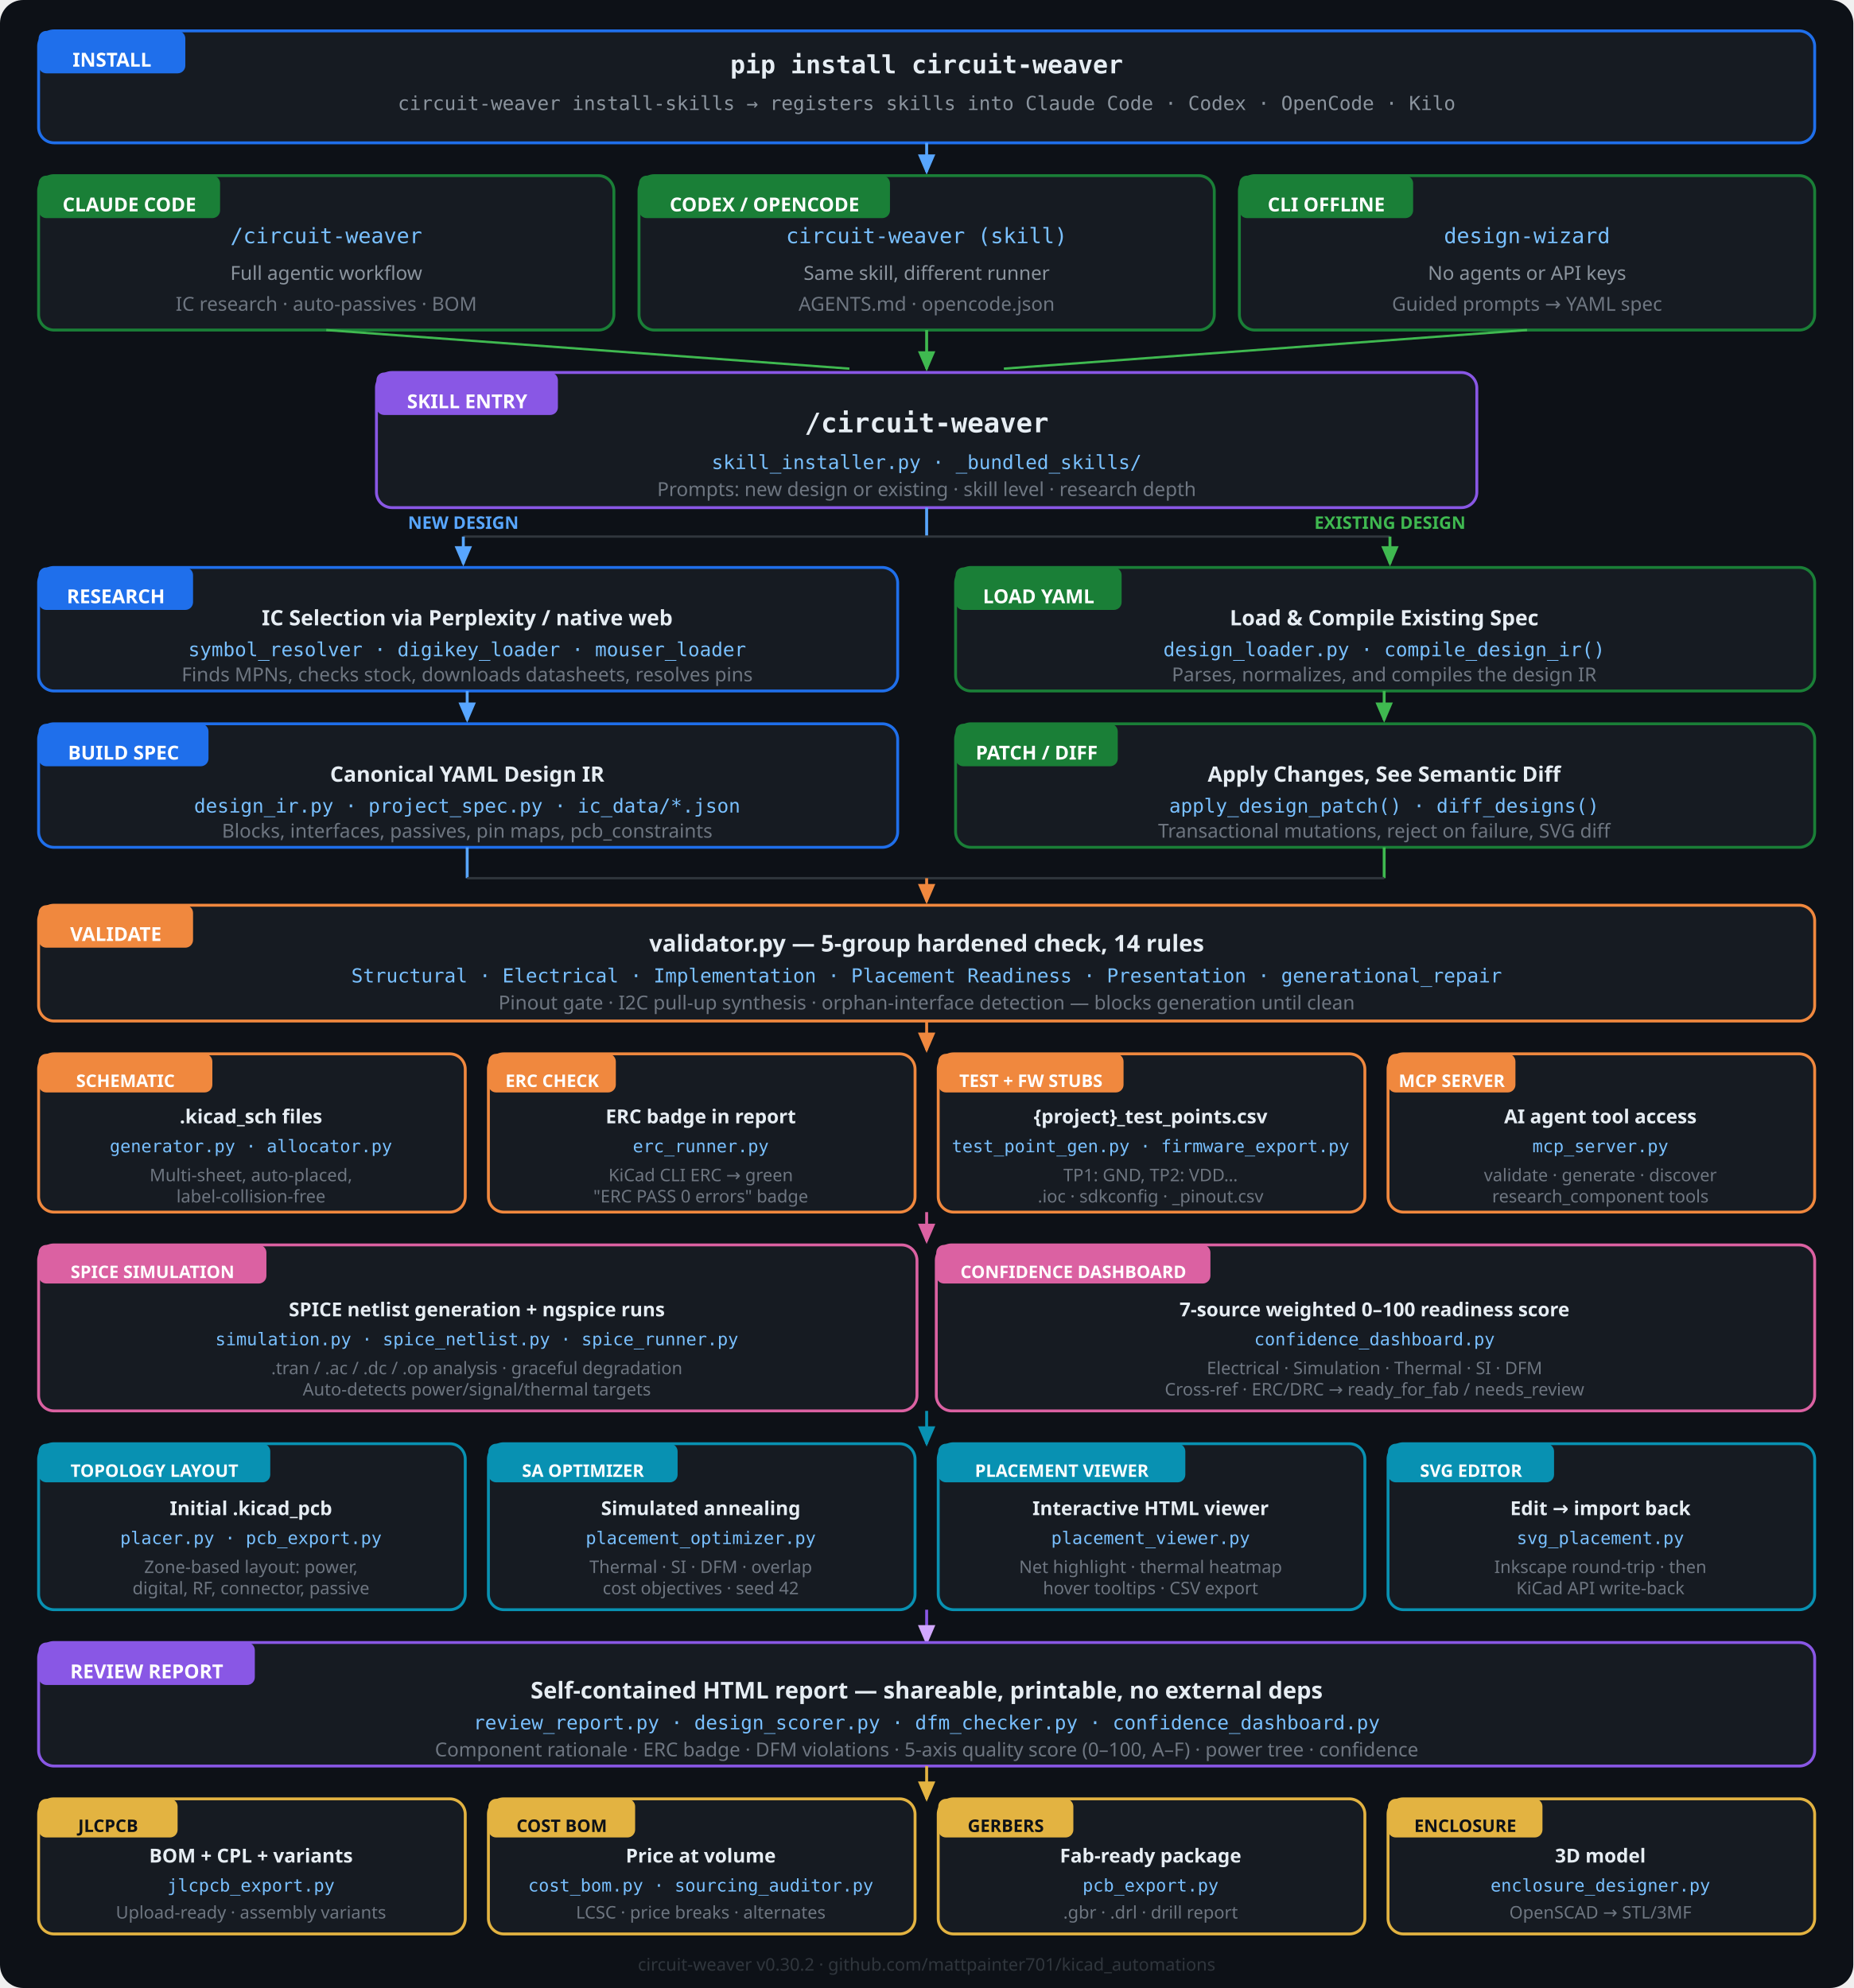
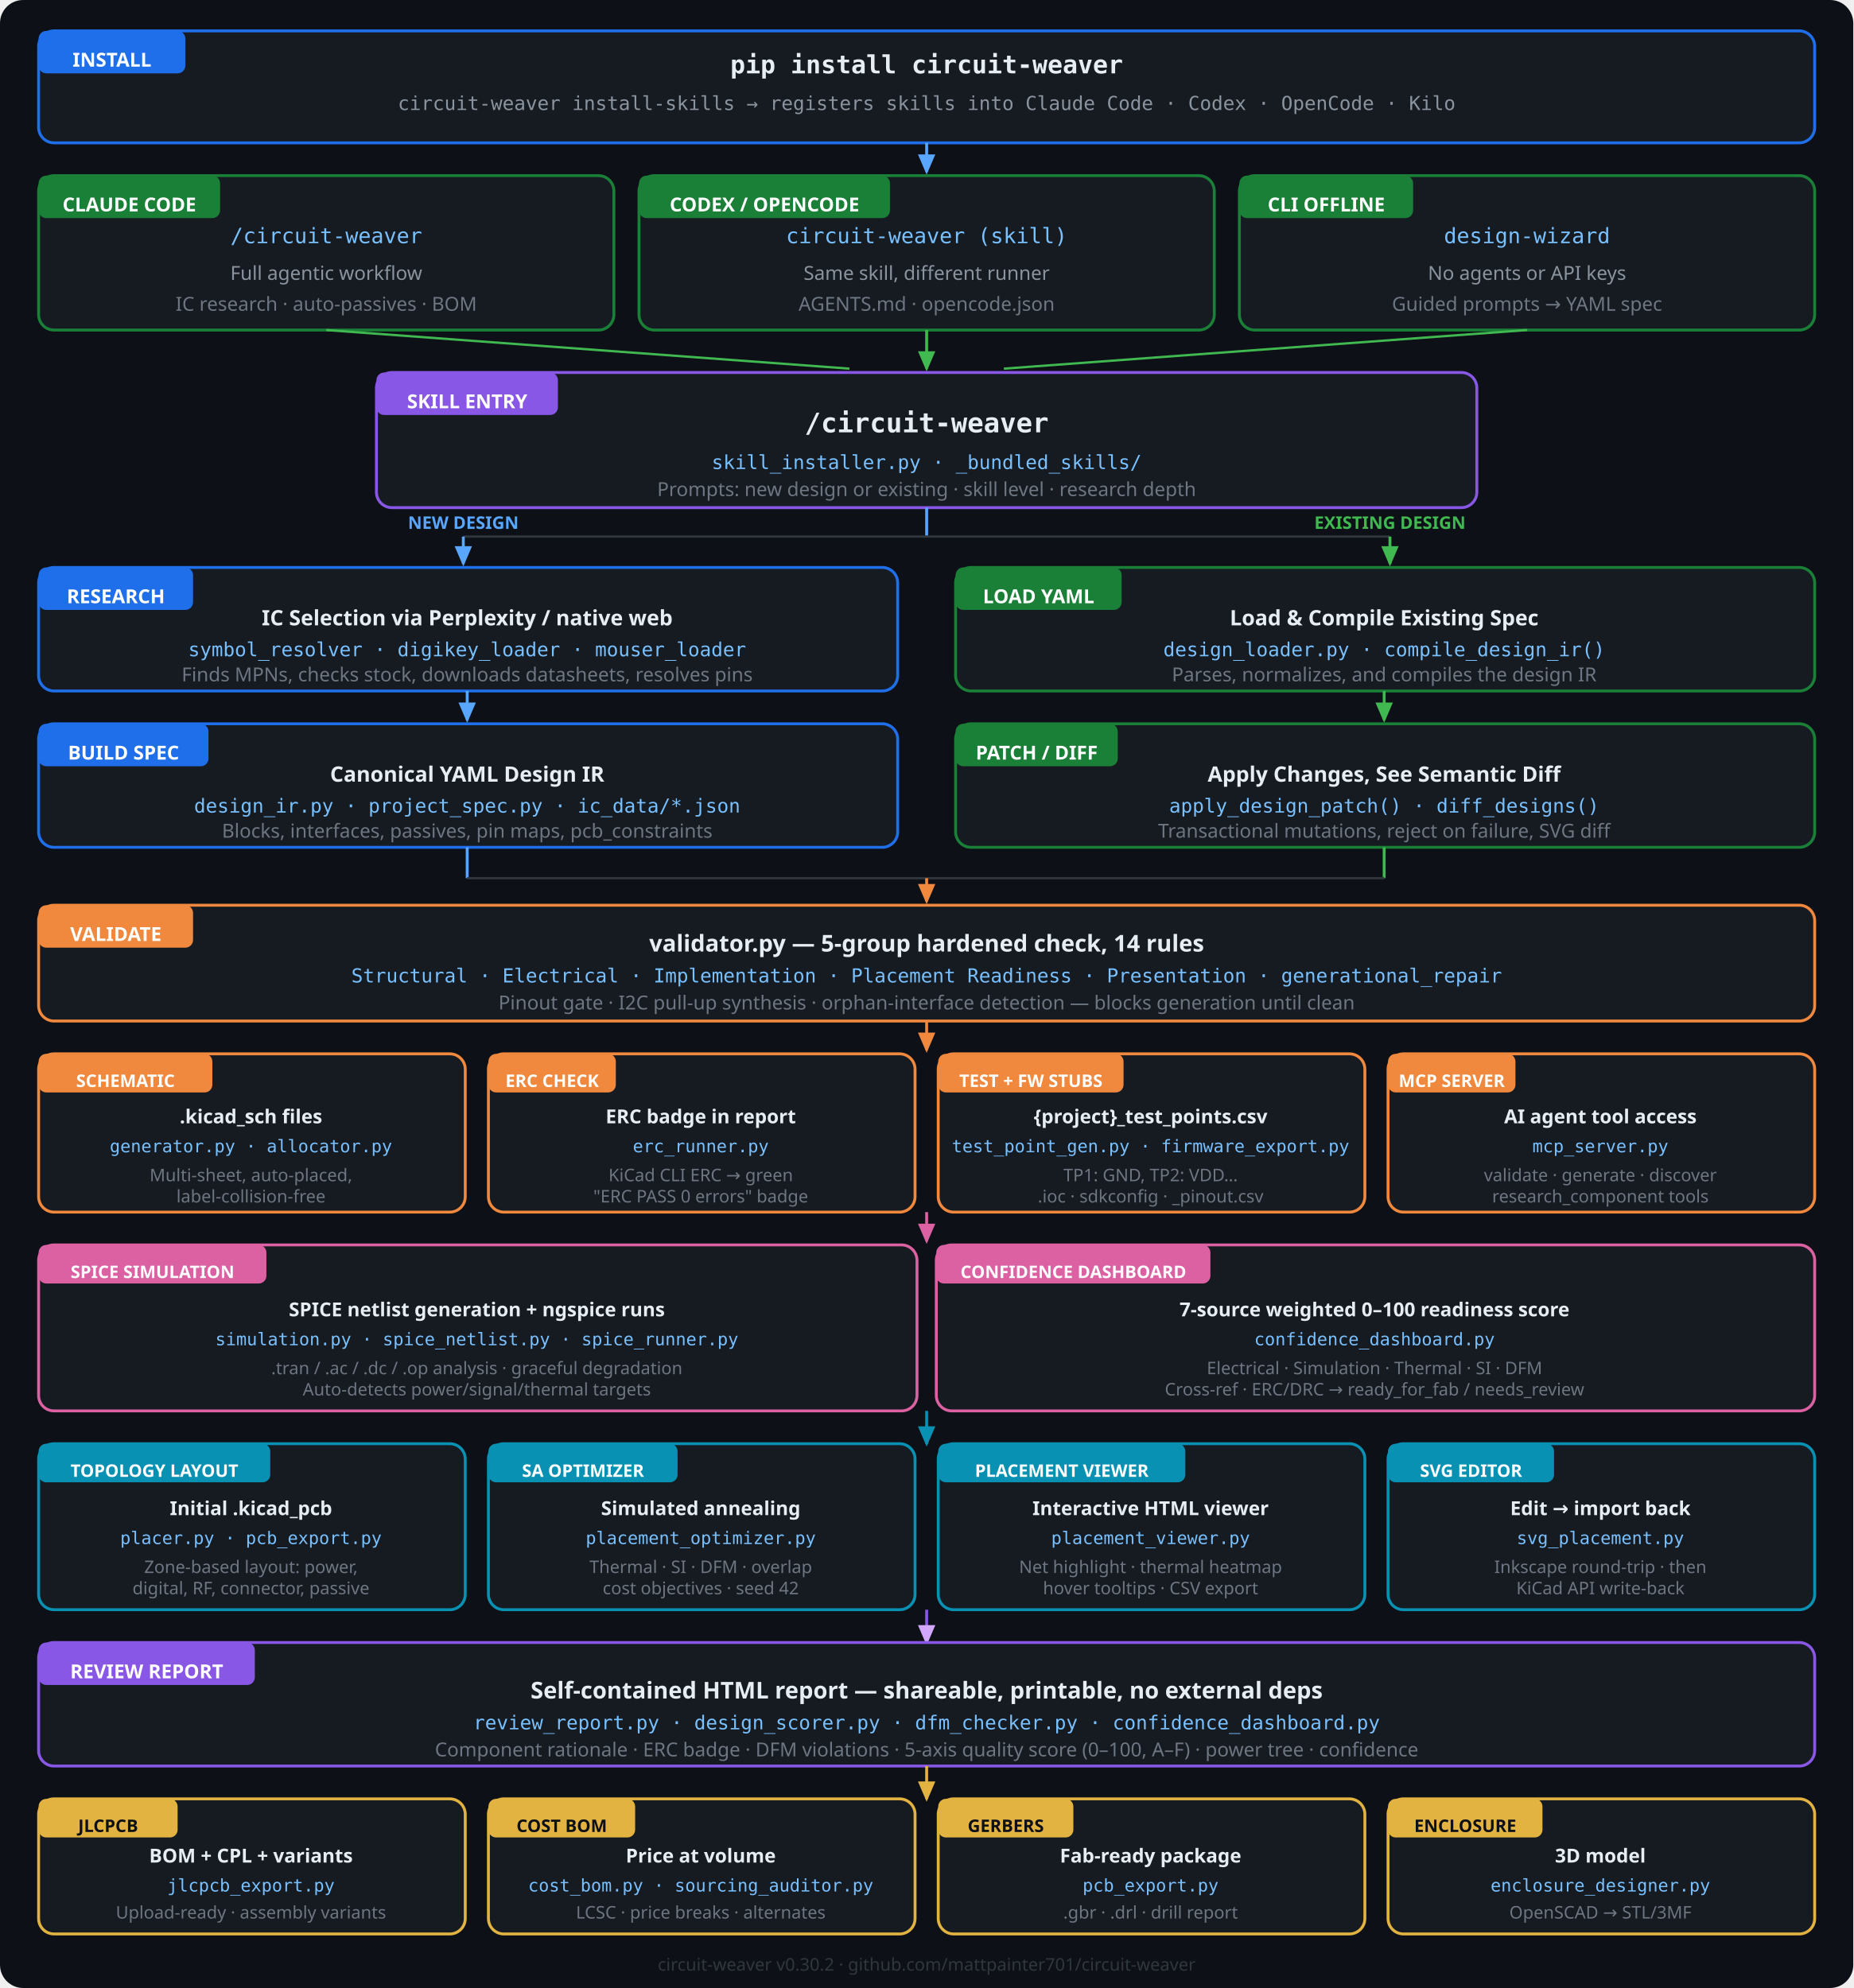
<svg xmlns="http://www.w3.org/2000/svg" viewBox="0 0 960 1030">
  <defs>
    <marker id="ab" markerWidth="7" markerHeight="6" refX="6" refY="3" orient="auto">
      <path d="M0,0 L7,3 L0,6 Z" fill="#58a6ff" />
    </marker>
    <marker id="ag" markerWidth="7" markerHeight="6" refX="6" refY="3" orient="auto">
      <path d="M0,0 L7,3 L0,6 Z" fill="#3fb950" />
    </marker>
    <marker id="ap" markerWidth="7" markerHeight="6" refX="6" refY="3" orient="auto">
      <path d="M0,0 L7,3 L0,6 Z" fill="#d2a8ff" />
    </marker>
    <marker id="ao" markerWidth="7" markerHeight="6" refX="6" refY="3" orient="auto">
      <path d="M0,0 L7,3 L0,6 Z" fill="#f0883e" />
    </marker>
    <marker id="aa" markerWidth="7" markerHeight="6" refX="6" refY="3" orient="auto">
      <path d="M0,0 L7,3 L0,6 Z" fill="#e3b341" />
    </marker>
    <marker id="at" markerWidth="7" markerHeight="6" refX="6" refY="3" orient="auto">
      <path d="M0,0 L7,3 L0,6 Z" fill="#0891b2" />
    </marker>
    <marker id="ac" markerWidth="7" markerHeight="6" refX="6" refY="3" orient="auto">
      <path d="M0,0 L7,3 L0,6 Z" fill="#db61a2" />
    </marker>
  </defs>
  <rect width="960" height="1030" fill="#0d1117" rx="12" />
  <rect x="20" y="16" width="920" height="58" rx="8" fill="#161b22" stroke="#1f6feb" stroke-width="1.5" />
  <rect x="20" y="16" width="76" height="22" rx="4" fill="#1f6feb" />
  <text x="58" y="31" text-anchor="middle" dominant-baseline="middle" fill="#fff" font-size="10" font-weight="700" font-family="system-ui,sans-serif">INSTALL</text>
  <text x="480" y="38" text-anchor="middle" fill="#e6edf3" font-size="13" font-weight="600" font-family="ui-monospace,monospace">pip install circuit-weaver</text>
  <text x="480" y="57" text-anchor="middle" fill="#8b949e" font-size="10" font-family="ui-monospace,monospace">circuit-weaver install-skills   →   registers skills into Claude Code · Codex · OpenCode · Kilo</text>
  <line x1="480" y1="74" x2="480" y2="89" stroke="#58a6ff" stroke-width="1.5" marker-end="url(#ab)" />
  <rect x="20" y="91" width="298" height="80" rx="8" fill="#161b22" stroke="#1a7f37" stroke-width="1.5" />
  <rect x="20" y="91" width="94" height="22" rx="4" fill="#1a7f37" />
  <text x="67" y="106" text-anchor="middle" dominant-baseline="middle" fill="#fff" font-size="10" font-weight="700" font-family="system-ui,sans-serif">CLAUDE CODE</text>
  <text x="169" y="126" text-anchor="middle" fill="#79c0ff" font-size="11" font-family="ui-monospace,monospace">/circuit-weaver</text>
  <text x="169" y="145" text-anchor="middle" fill="#8b949e" font-size="10" font-family="system-ui,sans-serif">Full agentic workflow</text>
  <text x="169" y="161" text-anchor="middle" fill="#6e7681" font-size="10" font-family="system-ui,sans-serif">IC research · auto-passives · BOM</text>
  <rect x="331" y="91" width="298" height="80" rx="8" fill="#161b22" stroke="#1a7f37" stroke-width="1.5" />
  <rect x="331" y="91" width="130" height="22" rx="4" fill="#1a7f37" />
  <text x="396" y="106" text-anchor="middle" dominant-baseline="middle" fill="#fff" font-size="10" font-weight="700" font-family="system-ui,sans-serif">CODEX / OPENCODE</text>
  <text x="480" y="126" text-anchor="middle" fill="#79c0ff" font-size="11" font-family="ui-monospace,monospace">circuit-weaver  (skill)</text>
  <text x="480" y="145" text-anchor="middle" fill="#8b949e" font-size="10" font-family="system-ui,sans-serif">Same skill, different runner</text>
  <text x="480" y="161" text-anchor="middle" fill="#6e7681" font-size="10" font-family="system-ui,sans-serif">AGENTS.md · opencode.json</text>
  <rect x="642" y="91" width="298" height="80" rx="8" fill="#161b22" stroke="#1a7f37" stroke-width="1.5" />
  <rect x="642" y="91" width="90" height="22" rx="4" fill="#1a7f37" />
  <text x="687" y="106" text-anchor="middle" dominant-baseline="middle" fill="#fff" font-size="10" font-weight="700" font-family="system-ui,sans-serif">CLI OFFLINE</text>
  <text x="791" y="126" text-anchor="middle" fill="#79c0ff" font-size="11" font-family="ui-monospace,monospace">design-wizard</text>
  <text x="791" y="145" text-anchor="middle" fill="#8b949e" font-size="10" font-family="system-ui,sans-serif">No agents or API keys</text>
  <text x="791" y="161" text-anchor="middle" fill="#6e7681" font-size="10" font-family="system-ui,sans-serif">Guided prompts → YAML spec</text>
  <line x1="169" y1="171" x2="440" y2="191" stroke="#3fb950" stroke-width="1.2" />
  <line x1="480" y1="171" x2="480" y2="191" stroke="#3fb950" stroke-width="1.5" marker-end="url(#ag)" />
  <line x1="791" y1="171" x2="520" y2="191" stroke="#3fb950" stroke-width="1.2" />
  <rect x="195" y="193" width="570" height="70" rx="8" fill="#161b22" stroke="#8957e5" stroke-width="1.5" />
  <rect x="195" y="193" width="94" height="22" rx="4" fill="#8957e5" />
  <text x="242" y="208" text-anchor="middle" dominant-baseline="middle" fill="#fff" font-size="10" font-weight="700" font-family="system-ui,sans-serif">SKILL ENTRY</text>
  <text x="480" y="224" text-anchor="middle" fill="#e6edf3" font-size="14" font-weight="700" font-family="ui-monospace,monospace">/circuit-weaver</text>
  <text x="480" y="243" text-anchor="middle" fill="#79c0ff" font-size="10" font-family="ui-monospace,monospace">skill_installer.py · _bundled_skills/</text>
  <text x="480" y="257" text-anchor="middle" fill="#6e7681" font-size="10" font-family="system-ui,sans-serif">Prompts: new design or existing · skill level · research depth</text>
  <line x1="480" y1="263" x2="480" y2="278" stroke="#58a6ff" stroke-width="1.5" />
  <line x1="240" y1="278" x2="720" y2="278" stroke="#30363d" stroke-width="1.2" />
  <line x1="240" y1="278" x2="240" y2="292" stroke="#58a6ff" stroke-width="1.5" marker-end="url(#ab)" />
  <line x1="720" y1="278" x2="720" y2="292" stroke="#3fb950" stroke-width="1.5" marker-end="url(#ag)" />
  <text x="240" y="274" text-anchor="middle" fill="#58a6ff" font-size="9" font-weight="700" font-family="system-ui,sans-serif">NEW DESIGN</text>
  <text x="720" y="274" text-anchor="middle" fill="#3fb950" font-size="9" font-weight="700" font-family="system-ui,sans-serif">EXISTING DESIGN</text>
  <rect x="20" y="294" width="445" height="64" rx="8" fill="#161b22" stroke="#1f6feb" stroke-width="1.5" />
  <rect x="20" y="294" width="80" height="22" rx="4" fill="#1f6feb" />
  <text x="60" y="309" text-anchor="middle" dominant-baseline="middle" fill="#fff" font-size="10" font-weight="700" font-family="system-ui,sans-serif">RESEARCH</text>
  <text x="242" y="324" text-anchor="middle" fill="#e6edf3" font-size="11" font-weight="600" font-family="system-ui,sans-serif">IC Selection via Perplexity / native web</text>
  <text x="242" y="340" text-anchor="middle" fill="#79c0ff" font-size="10" font-family="ui-monospace,monospace">symbol_resolver · digikey_loader · mouser_loader</text>
  <text x="242" y="353" text-anchor="middle" fill="#6e7681" font-size="10" font-family="system-ui,sans-serif">Finds MPNs, checks stock, downloads datasheets, resolves pins</text>
  <line x1="242" y1="358" x2="242" y2="373" stroke="#58a6ff" stroke-width="1.5" marker-end="url(#ab)" />
  <rect x="20" y="375" width="445" height="64" rx="8" fill="#161b22" stroke="#1f6feb" stroke-width="1.5" />
  <rect x="20" y="375" width="88" height="22" rx="4" fill="#1f6feb" />
  <text x="64" y="390" text-anchor="middle" dominant-baseline="middle" fill="#fff" font-size="10" font-weight="700" font-family="system-ui,sans-serif">BUILD SPEC</text>
  <text x="242" y="405" text-anchor="middle" fill="#e6edf3" font-size="11" font-weight="600" font-family="system-ui,sans-serif">Canonical YAML Design IR</text>
  <text x="242" y="421" text-anchor="middle" fill="#79c0ff" font-size="10" font-family="ui-monospace,monospace">design_ir.py · project_spec.py · ic_data/*.json</text>
  <text x="242" y="434" text-anchor="middle" fill="#6e7681" font-size="10" font-family="system-ui,sans-serif">Blocks, interfaces, passives, pin maps, pcb_constraints</text>
  <rect x="495" y="294" width="445" height="64" rx="8" fill="#161b22" stroke="#1a7f37" stroke-width="1.5" />
  <rect x="495" y="294" width="86" height="22" rx="4" fill="#1a7f37" />
  <text x="538" y="309" text-anchor="middle" dominant-baseline="middle" fill="#fff" font-size="10" font-weight="700" font-family="system-ui,sans-serif">LOAD YAML</text>
  <text x="717" y="324" text-anchor="middle" fill="#e6edf3" font-size="11" font-weight="600" font-family="system-ui,sans-serif">Load &amp; Compile Existing Spec</text>
  <text x="717" y="340" text-anchor="middle" fill="#79c0ff" font-size="10" font-family="ui-monospace,monospace">design_loader.py · compile_design_ir()</text>
  <text x="717" y="353" text-anchor="middle" fill="#6e7681" font-size="10" font-family="system-ui,sans-serif">Parses, normalizes, and compiles the design IR</text>
  <line x1="717" y1="358" x2="717" y2="373" stroke="#3fb950" stroke-width="1.5" marker-end="url(#ag)" />
  <rect x="495" y="375" width="445" height="64" rx="8" fill="#161b22" stroke="#1a7f37" stroke-width="1.5" />
  <rect x="495" y="375" width="84" height="22" rx="4" fill="#1a7f37" />
  <text x="537" y="390" text-anchor="middle" dominant-baseline="middle" fill="#fff" font-size="10" font-weight="700" font-family="system-ui,sans-serif">PATCH / DIFF</text>
  <text x="717" y="405" text-anchor="middle" fill="#e6edf3" font-size="11" font-weight="600" font-family="system-ui,sans-serif">Apply Changes, See Semantic Diff</text>
  <text x="717" y="421" text-anchor="middle" fill="#79c0ff" font-size="10" font-family="ui-monospace,monospace">apply_design_patch() · diff_designs()</text>
  <text x="717" y="434" text-anchor="middle" fill="#6e7681" font-size="10" font-family="system-ui,sans-serif">Transactional mutations, reject on failure, SVG diff</text>
  <line x1="242" y1="439" x2="242" y2="455" stroke="#58a6ff" stroke-width="1.5" />
  <line x1="717" y1="439" x2="717" y2="455" stroke="#3fb950" stroke-width="1.5" />
  <line x1="242" y1="455" x2="717" y2="455" stroke="#30363d" stroke-width="1.2" />
  <line x1="480" y1="455" x2="480" y2="467" stroke="#f0883e" stroke-width="1.5" marker-end="url(#ao)" />
  <rect x="20" y="469" width="920" height="60" rx="8" fill="#161b22" stroke="#f0883e" stroke-width="1.5" />
  <rect x="20" y="469" width="80" height="22" rx="4" fill="#f0883e" />
  <text x="60" y="484" text-anchor="middle" dominant-baseline="middle" fill="#fff" font-size="10" font-weight="700" font-family="system-ui,sans-serif">VALIDATE</text>
  <text x="480" y="493" text-anchor="middle" fill="#e6edf3" font-size="12" font-weight="600" font-family="system-ui,sans-serif">validator.py  —  5-group hardened check, 14 rules</text>
  <text x="480" y="509" text-anchor="middle" fill="#79c0ff" font-size="10" font-family="ui-monospace,monospace">Structural · Electrical · Implementation · Placement Readiness · Presentation · generational_repair</text>
  <text x="480" y="523" text-anchor="middle" fill="#6e7681" font-size="10" font-family="system-ui,sans-serif">Pinout gate · I2C pull-up synthesis · orphan-interface detection — blocks generation until clean</text>
  <line x1="480" y1="529" x2="480" y2="544" stroke="#f0883e" stroke-width="1.5" marker-end="url(#ao)" />
  <rect x="20" y="546" width="221" height="82" rx="8" fill="#161b22" stroke="#f0883e" stroke-width="1.5" />
  <rect x="20" y="546" width="90" height="20" rx="4" fill="#f0883e" />
  <text x="65" y="560" text-anchor="middle" dominant-baseline="middle" fill="#fff" font-size="9" font-weight="700" font-family="system-ui,sans-serif">SCHEMATIC</text>
  <text x="130" y="582" text-anchor="middle" fill="#e6edf3" font-size="10" font-weight="600" font-family="system-ui,sans-serif">.kicad_sch files</text>
  <text x="130" y="597" text-anchor="middle" fill="#79c0ff" font-size="9" font-family="ui-monospace,monospace">generator.py · allocator.py</text>
  <text x="130" y="612" text-anchor="middle" fill="#6e7681" font-size="9" font-family="system-ui,sans-serif">Multi-sheet, auto-placed,</text>
  <text x="130" y="623" text-anchor="middle" fill="#6e7681" font-size="9" font-family="system-ui,sans-serif">label-collision-free</text>
  <rect x="253" y="546" width="221" height="82" rx="8" fill="#161b22" stroke="#f0883e" stroke-width="1.5" />
  <rect x="253" y="546" width="66" height="20" rx="4" fill="#f0883e" />
  <text x="286" y="560" text-anchor="middle" dominant-baseline="middle" fill="#fff" font-size="9" font-weight="700" font-family="system-ui,sans-serif">ERC CHECK</text>
  <text x="363" y="582" text-anchor="middle" fill="#e6edf3" font-size="10" font-weight="600" font-family="system-ui,sans-serif">ERC badge in report</text>
  <text x="363" y="597" text-anchor="middle" fill="#79c0ff" font-size="9" font-family="ui-monospace,monospace">erc_runner.py</text>
  <text x="363" y="612" text-anchor="middle" fill="#6e7681" font-size="9" font-family="system-ui,sans-serif">KiCad CLI ERC → green</text>
  <text x="363" y="623" text-anchor="middle" fill="#6e7681" font-size="9" font-family="system-ui,sans-serif">"ERC PASS 0 errors" badge</text>
  <rect x="486" y="546" width="221" height="82" rx="8" fill="#161b22" stroke="#f0883e" stroke-width="1.5" />
  <rect x="486" y="546" width="96" height="20" rx="4" fill="#f0883e" />
  <text x="534" y="560" text-anchor="middle" dominant-baseline="middle" fill="#fff" font-size="9" font-weight="700" font-family="system-ui,sans-serif">TEST + FW STUBS</text>
  <text x="596" y="582" text-anchor="middle" fill="#e6edf3" font-size="10" font-weight="600" font-family="system-ui,sans-serif">{project}_test_points.csv</text>
  <text x="596" y="597" text-anchor="middle" fill="#79c0ff" font-size="9" font-family="ui-monospace,monospace">test_point_gen.py · firmware_export.py</text>
  <text x="596" y="612" text-anchor="middle" fill="#6e7681" font-size="9" font-family="system-ui,sans-serif">TP1: GND, TP2: VDD…</text>
  <text x="596" y="623" text-anchor="middle" fill="#6e7681" font-size="9" font-family="system-ui,sans-serif">.ioc · sdkconfig · _pinout.csv</text>
  <rect x="719" y="546" width="221" height="82" rx="8" fill="#161b22" stroke="#f0883e" stroke-width="1.5" />
  <rect x="719" y="546" width="66" height="20" rx="4" fill="#f0883e" />
  <text x="752" y="560" text-anchor="middle" dominant-baseline="middle" fill="#fff" font-size="9" font-weight="700" font-family="system-ui,sans-serif">MCP SERVER</text>
  <text x="829" y="582" text-anchor="middle" fill="#e6edf3" font-size="10" font-weight="600" font-family="system-ui,sans-serif">AI agent tool access</text>
  <text x="829" y="597" text-anchor="middle" fill="#79c0ff" font-size="9" font-family="ui-monospace,monospace">mcp_server.py</text>
  <text x="829" y="612" text-anchor="middle" fill="#6e7681" font-size="9" font-family="system-ui,sans-serif">validate · generate · discover</text>
  <text x="829" y="623" text-anchor="middle" fill="#6e7681" font-size="9" font-family="system-ui,sans-serif">research_component tools</text>
  <line x1="480" y1="628" x2="480" y2="643" stroke="#db61a2" stroke-width="1.5" marker-end="url(#ac)" />
  <rect x="20" y="645" width="455" height="86" rx="8" fill="#161b22" stroke="#db61a2" stroke-width="1.5" />
  <rect x="20" y="645" width="118" height="20" rx="4" fill="#db61a2" />
  <text x="79" y="659" text-anchor="middle" dominant-baseline="middle" fill="#fff" font-size="9" font-weight="700" font-family="system-ui,sans-serif">SPICE SIMULATION</text>
  <text x="247" y="682" text-anchor="middle" fill="#e6edf3" font-size="10" font-weight="600" font-family="system-ui,sans-serif">SPICE netlist generation + ngspice runs</text>
  <text x="247" y="697" text-anchor="middle" fill="#79c0ff" font-size="9" font-family="ui-monospace,monospace">simulation.py · spice_netlist.py · spice_runner.py</text>
  <text x="247" y="712" text-anchor="middle" fill="#6e7681" font-size="9" font-family="system-ui,sans-serif">.tran / .ac / .dc / .op analysis · graceful degradation</text>
  <text x="247" y="723" text-anchor="middle" fill="#6e7681" font-size="9" font-family="system-ui,sans-serif">Auto-detects power/signal/thermal targets</text>
  <rect x="485" y="645" width="455" height="86" rx="8" fill="#161b22" stroke="#db61a2" stroke-width="1.5" />
  <rect x="485" y="645" width="142" height="20" rx="4" fill="#db61a2" />
  <text x="556" y="659" text-anchor="middle" dominant-baseline="middle" fill="#fff" font-size="9" font-weight="700" font-family="system-ui,sans-serif">CONFIDENCE DASHBOARD</text>
  <text x="712" y="682" text-anchor="middle" fill="#e6edf3" font-size="10" font-weight="600" font-family="system-ui,sans-serif">7-source weighted 0–100 readiness score</text>
  <text x="712" y="697" text-anchor="middle" fill="#79c0ff" font-size="9" font-family="ui-monospace,monospace">confidence_dashboard.py</text>
  <text x="712" y="712" text-anchor="middle" fill="#6e7681" font-size="9" font-family="system-ui,sans-serif">Electrical · Simulation · Thermal · SI · DFM</text>
  <text x="712" y="723" text-anchor="middle" fill="#6e7681" font-size="9" font-family="system-ui,sans-serif">Cross-ref · ERC/DRC → ready_for_fab / needs_review</text>
  <line x1="480" y1="731" x2="480" y2="748" stroke="#0891b2" stroke-width="1.5" marker-end="url(#at)" />
  <rect x="20" y="748" width="221" height="86" rx="8" fill="#161b22" stroke="#0891b2" stroke-width="1.5" />
  <rect x="20" y="748" width="120" height="20" rx="4" fill="#0891b2" />
  <text x="80" y="762" text-anchor="middle" dominant-baseline="middle" fill="#fff" font-size="9" font-weight="700" font-family="system-ui,sans-serif">TOPOLOGY LAYOUT</text>
  <text x="130" y="785" text-anchor="middle" fill="#e6edf3" font-size="10" font-weight="600" font-family="system-ui,sans-serif">Initial .kicad_pcb</text>
  <text x="130" y="800" text-anchor="middle" fill="#79c0ff" font-size="9" font-family="ui-monospace,monospace">placer.py · pcb_export.py</text>
  <text x="130" y="815" text-anchor="middle" fill="#6e7681" font-size="9" font-family="system-ui,sans-serif">Zone-based layout: power,</text>
  <text x="130" y="826" text-anchor="middle" fill="#6e7681" font-size="9" font-family="system-ui,sans-serif">digital, RF, connector, passive</text>
  <rect x="253" y="748" width="221" height="86" rx="8" fill="#161b22" stroke="#0891b2" stroke-width="1.5" />
  <rect x="253" y="748" width="98" height="20" rx="4" fill="#0891b2" />
  <text x="302" y="762" text-anchor="middle" dominant-baseline="middle" fill="#fff" font-size="9" font-weight="700" font-family="system-ui,sans-serif">SA OPTIMIZER</text>
  <text x="363" y="785" text-anchor="middle" fill="#e6edf3" font-size="10" font-weight="600" font-family="system-ui,sans-serif">Simulated annealing</text>
  <text x="363" y="800" text-anchor="middle" fill="#79c0ff" font-size="9" font-family="ui-monospace,monospace">placement_optimizer.py</text>
  <text x="363" y="815" text-anchor="middle" fill="#6e7681" font-size="9" font-family="system-ui,sans-serif">Thermal · SI · DFM · overlap</text>
  <text x="363" y="826" text-anchor="middle" fill="#6e7681" font-size="9" font-family="system-ui,sans-serif">cost objectives · seed 42</text>
  <rect x="486" y="748" width="221" height="86" rx="8" fill="#161b22" stroke="#0891b2" stroke-width="1.5" />
  <rect x="486" y="748" width="128" height="20" rx="4" fill="#0891b2" />
  <text x="550" y="762" text-anchor="middle" dominant-baseline="middle" fill="#fff" font-size="9" font-weight="700" font-family="system-ui,sans-serif">PLACEMENT VIEWER</text>
  <text x="596" y="785" text-anchor="middle" fill="#e6edf3" font-size="10" font-weight="600" font-family="system-ui,sans-serif">Interactive HTML viewer</text>
  <text x="596" y="800" text-anchor="middle" fill="#79c0ff" font-size="9" font-family="ui-monospace,monospace">placement_viewer.py</text>
  <text x="596" y="815" text-anchor="middle" fill="#6e7681" font-size="9" font-family="system-ui,sans-serif">Net highlight · thermal heatmap</text>
  <text x="596" y="826" text-anchor="middle" fill="#6e7681" font-size="9" font-family="system-ui,sans-serif">hover tooltips · CSV export</text>
  <rect x="719" y="748" width="221" height="86" rx="8" fill="#161b22" stroke="#0891b2" stroke-width="1.5" />
  <rect x="719" y="748" width="86" height="20" rx="4" fill="#0891b2" />
  <text x="762" y="762" text-anchor="middle" dominant-baseline="middle" fill="#fff" font-size="9" font-weight="700" font-family="system-ui,sans-serif">SVG EDITOR</text>
  <text x="829" y="785" text-anchor="middle" fill="#e6edf3" font-size="10" font-weight="600" font-family="system-ui,sans-serif">Edit → import back</text>
  <text x="829" y="800" text-anchor="middle" fill="#79c0ff" font-size="9" font-family="ui-monospace,monospace">svg_placement.py</text>
  <text x="829" y="815" text-anchor="middle" fill="#6e7681" font-size="9" font-family="system-ui,sans-serif">Inkscape round-trip · then</text>
  <text x="829" y="826" text-anchor="middle" fill="#6e7681" font-size="9" font-family="system-ui,sans-serif">KiCad API write-back</text>
  <line x1="480" y1="834" x2="480" y2="851" stroke="#8957e5" stroke-width="1.5" marker-end="url(#ap)" />
  <rect x="20" y="851" width="920" height="64" rx="8" fill="#161b22" stroke="#8957e5" stroke-width="1.5" />
  <rect x="20" y="851" width="112" height="22" rx="4" fill="#8957e5" />
  <text x="76" y="866" text-anchor="middle" dominant-baseline="middle" fill="#fff" font-size="10" font-weight="700" font-family="system-ui,sans-serif">REVIEW REPORT</text>
  <text x="480" y="880" text-anchor="middle" fill="#e6edf3" font-size="12" font-weight="600" font-family="system-ui,sans-serif">Self-contained HTML report — shareable, printable, no external deps</text>
  <text x="480" y="896" text-anchor="middle" fill="#79c0ff" font-size="10" font-family="ui-monospace,monospace">review_report.py · design_scorer.py · dfm_checker.py · confidence_dashboard.py</text>
  <text x="480" y="910" text-anchor="middle" fill="#6e7681" font-size="10" font-family="system-ui,sans-serif">Component rationale · ERC badge · DFM violations · 5-axis quality score (0–100, A–F) · power tree · confidence</text>
  <line x1="480" y1="915" x2="480" y2="932" stroke="#e3b341" stroke-width="1.5" marker-end="url(#aa)" />
  <rect x="20" y="932" width="221" height="70" rx="8" fill="#161b22" stroke="#e3b341" stroke-width="1.5" />
  <rect x="20" y="932" width="72" height="20" rx="4" fill="#e3b341" />
  <text x="56" y="946" text-anchor="middle" dominant-baseline="middle" fill="#0d1117" font-size="9" font-weight="700" font-family="system-ui,sans-serif">JLCPCB</text>
  <text x="130" y="965" text-anchor="middle" fill="#e6edf3" font-size="10" font-weight="600" font-family="system-ui,sans-serif">BOM + CPL + variants</text>
  <text x="130" y="980" text-anchor="middle" fill="#79c0ff" font-size="9" font-family="ui-monospace,monospace">jlcpcb_export.py</text>
  <text x="130" y="994" text-anchor="middle" fill="#6e7681" font-size="9" font-family="system-ui,sans-serif">Upload-ready · assembly variants</text>
  <rect x="253" y="932" width="221" height="70" rx="8" fill="#161b22" stroke="#e3b341" stroke-width="1.5" />
  <rect x="253" y="932" width="76" height="20" rx="4" fill="#e3b341" />
  <text x="291" y="946" text-anchor="middle" dominant-baseline="middle" fill="#0d1117" font-size="9" font-weight="700" font-family="system-ui,sans-serif">COST BOM</text>
  <text x="363" y="965" text-anchor="middle" fill="#e6edf3" font-size="10" font-weight="600" font-family="system-ui,sans-serif">Price at volume</text>
  <text x="363" y="980" text-anchor="middle" fill="#79c0ff" font-size="9" font-family="ui-monospace,monospace">cost_bom.py · sourcing_auditor.py</text>
  <text x="363" y="994" text-anchor="middle" fill="#6e7681" font-size="9" font-family="system-ui,sans-serif">LCSC · price breaks · alternates</text>
  <rect x="486" y="932" width="221" height="70" rx="8" fill="#161b22" stroke="#e3b341" stroke-width="1.5" />
  <rect x="486" y="932" width="70" height="20" rx="4" fill="#e3b341" />
  <text x="521" y="946" text-anchor="middle" dominant-baseline="middle" fill="#0d1117" font-size="9" font-weight="700" font-family="system-ui,sans-serif">GERBERS</text>
  <text x="596" y="965" text-anchor="middle" fill="#e6edf3" font-size="10" font-weight="600" font-family="system-ui,sans-serif">Fab-ready package</text>
  <text x="596" y="980" text-anchor="middle" fill="#79c0ff" font-size="9" font-family="ui-monospace,monospace">pcb_export.py</text>
  <text x="596" y="994" text-anchor="middle" fill="#6e7681" font-size="9" font-family="system-ui,sans-serif">.gbr · .drl · drill report</text>
  <rect x="719" y="932" width="221" height="70" rx="8" fill="#161b22" stroke="#e3b341" stroke-width="1.5" />
  <rect x="719" y="932" width="80" height="20" rx="4" fill="#e3b341" />
  <text x="759" y="946" text-anchor="middle" dominant-baseline="middle" fill="#0d1117" font-size="9" font-weight="700" font-family="system-ui,sans-serif">ENCLOSURE</text>
  <text x="829" y="965" text-anchor="middle" fill="#e6edf3" font-size="10" font-weight="600" font-family="system-ui,sans-serif">3D model</text>
  <text x="829" y="980" text-anchor="middle" fill="#79c0ff" font-size="9" font-family="ui-monospace,monospace">enclosure_designer.py</text>
  <text x="829" y="994" text-anchor="middle" fill="#6e7681" font-size="9" font-family="system-ui,sans-serif">OpenSCAD → STL/3MF</text>
-   <text x="480" y="1021" text-anchor="middle" fill="#30363d" font-size="9" font-family="system-ui,sans-serif">circuit-weaver v0.30.2 · github.com/mattpainter701/kicad_automations</text>
+   <text x="480" y="1021" text-anchor="middle" fill="#30363d" font-size="9" font-family="system-ui,sans-serif">circuit-weaver v0.30.2 · github.com/mattpainter701/circuit-weaver</text>
</svg>
